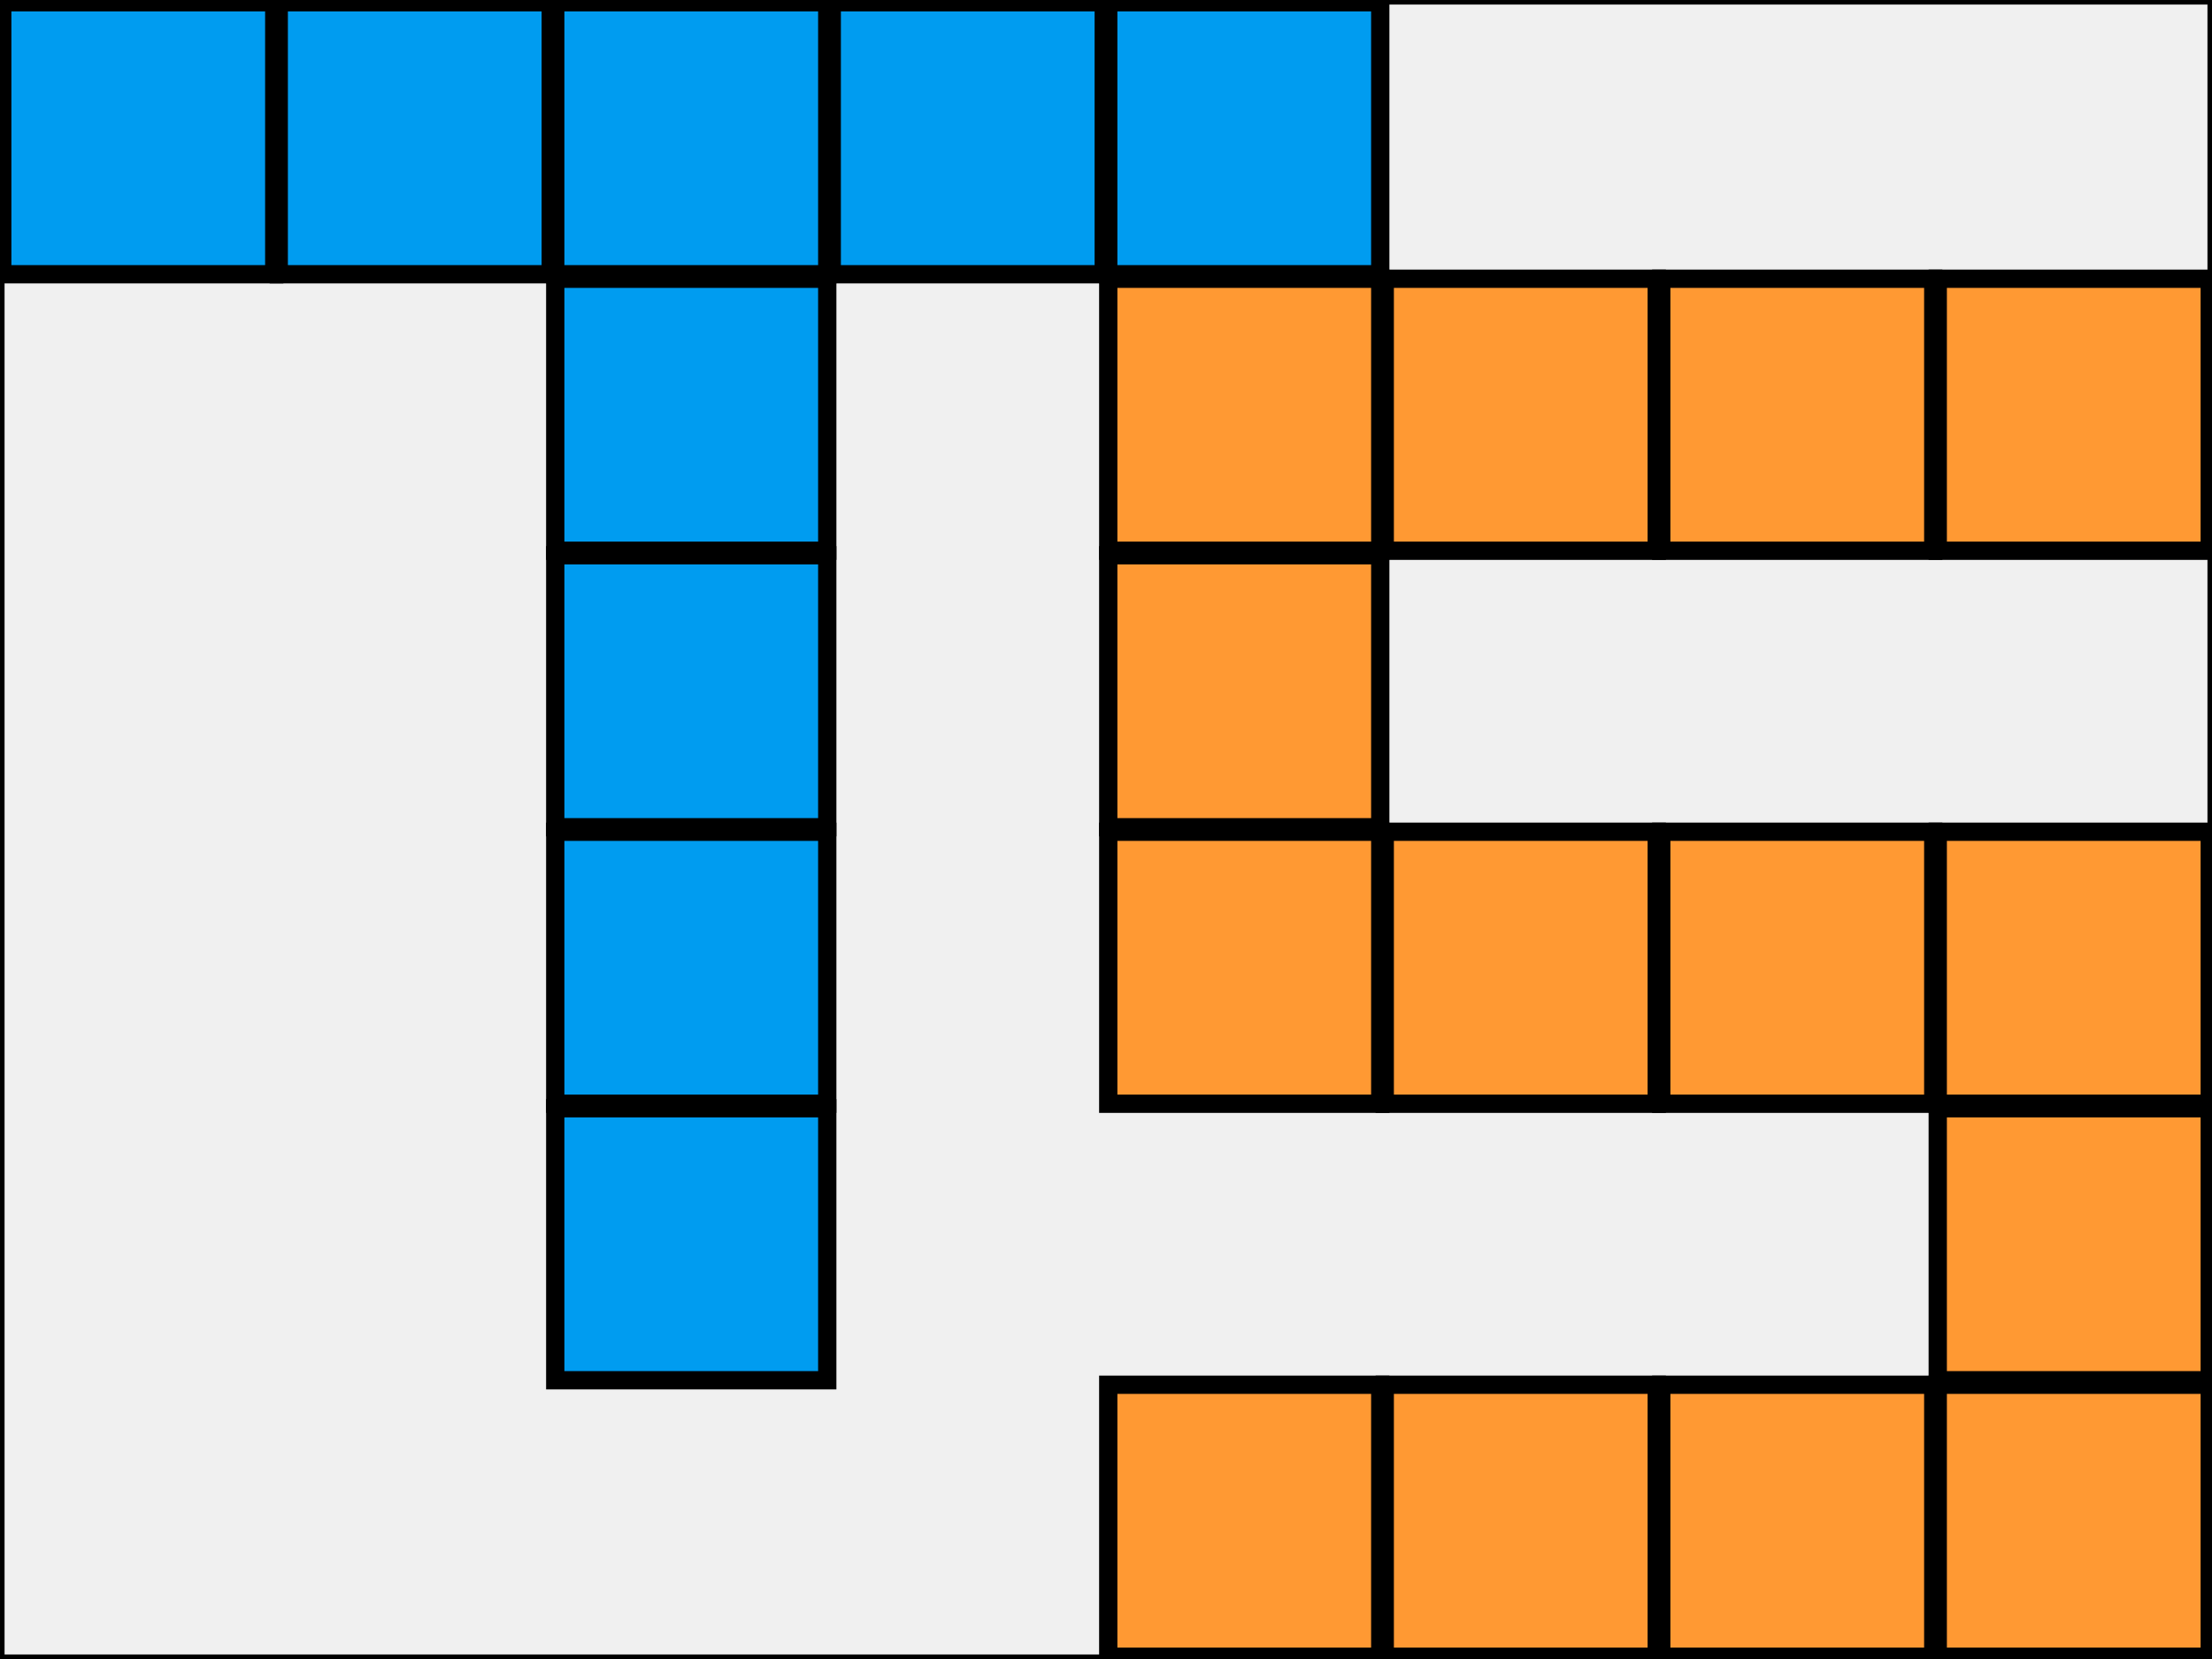
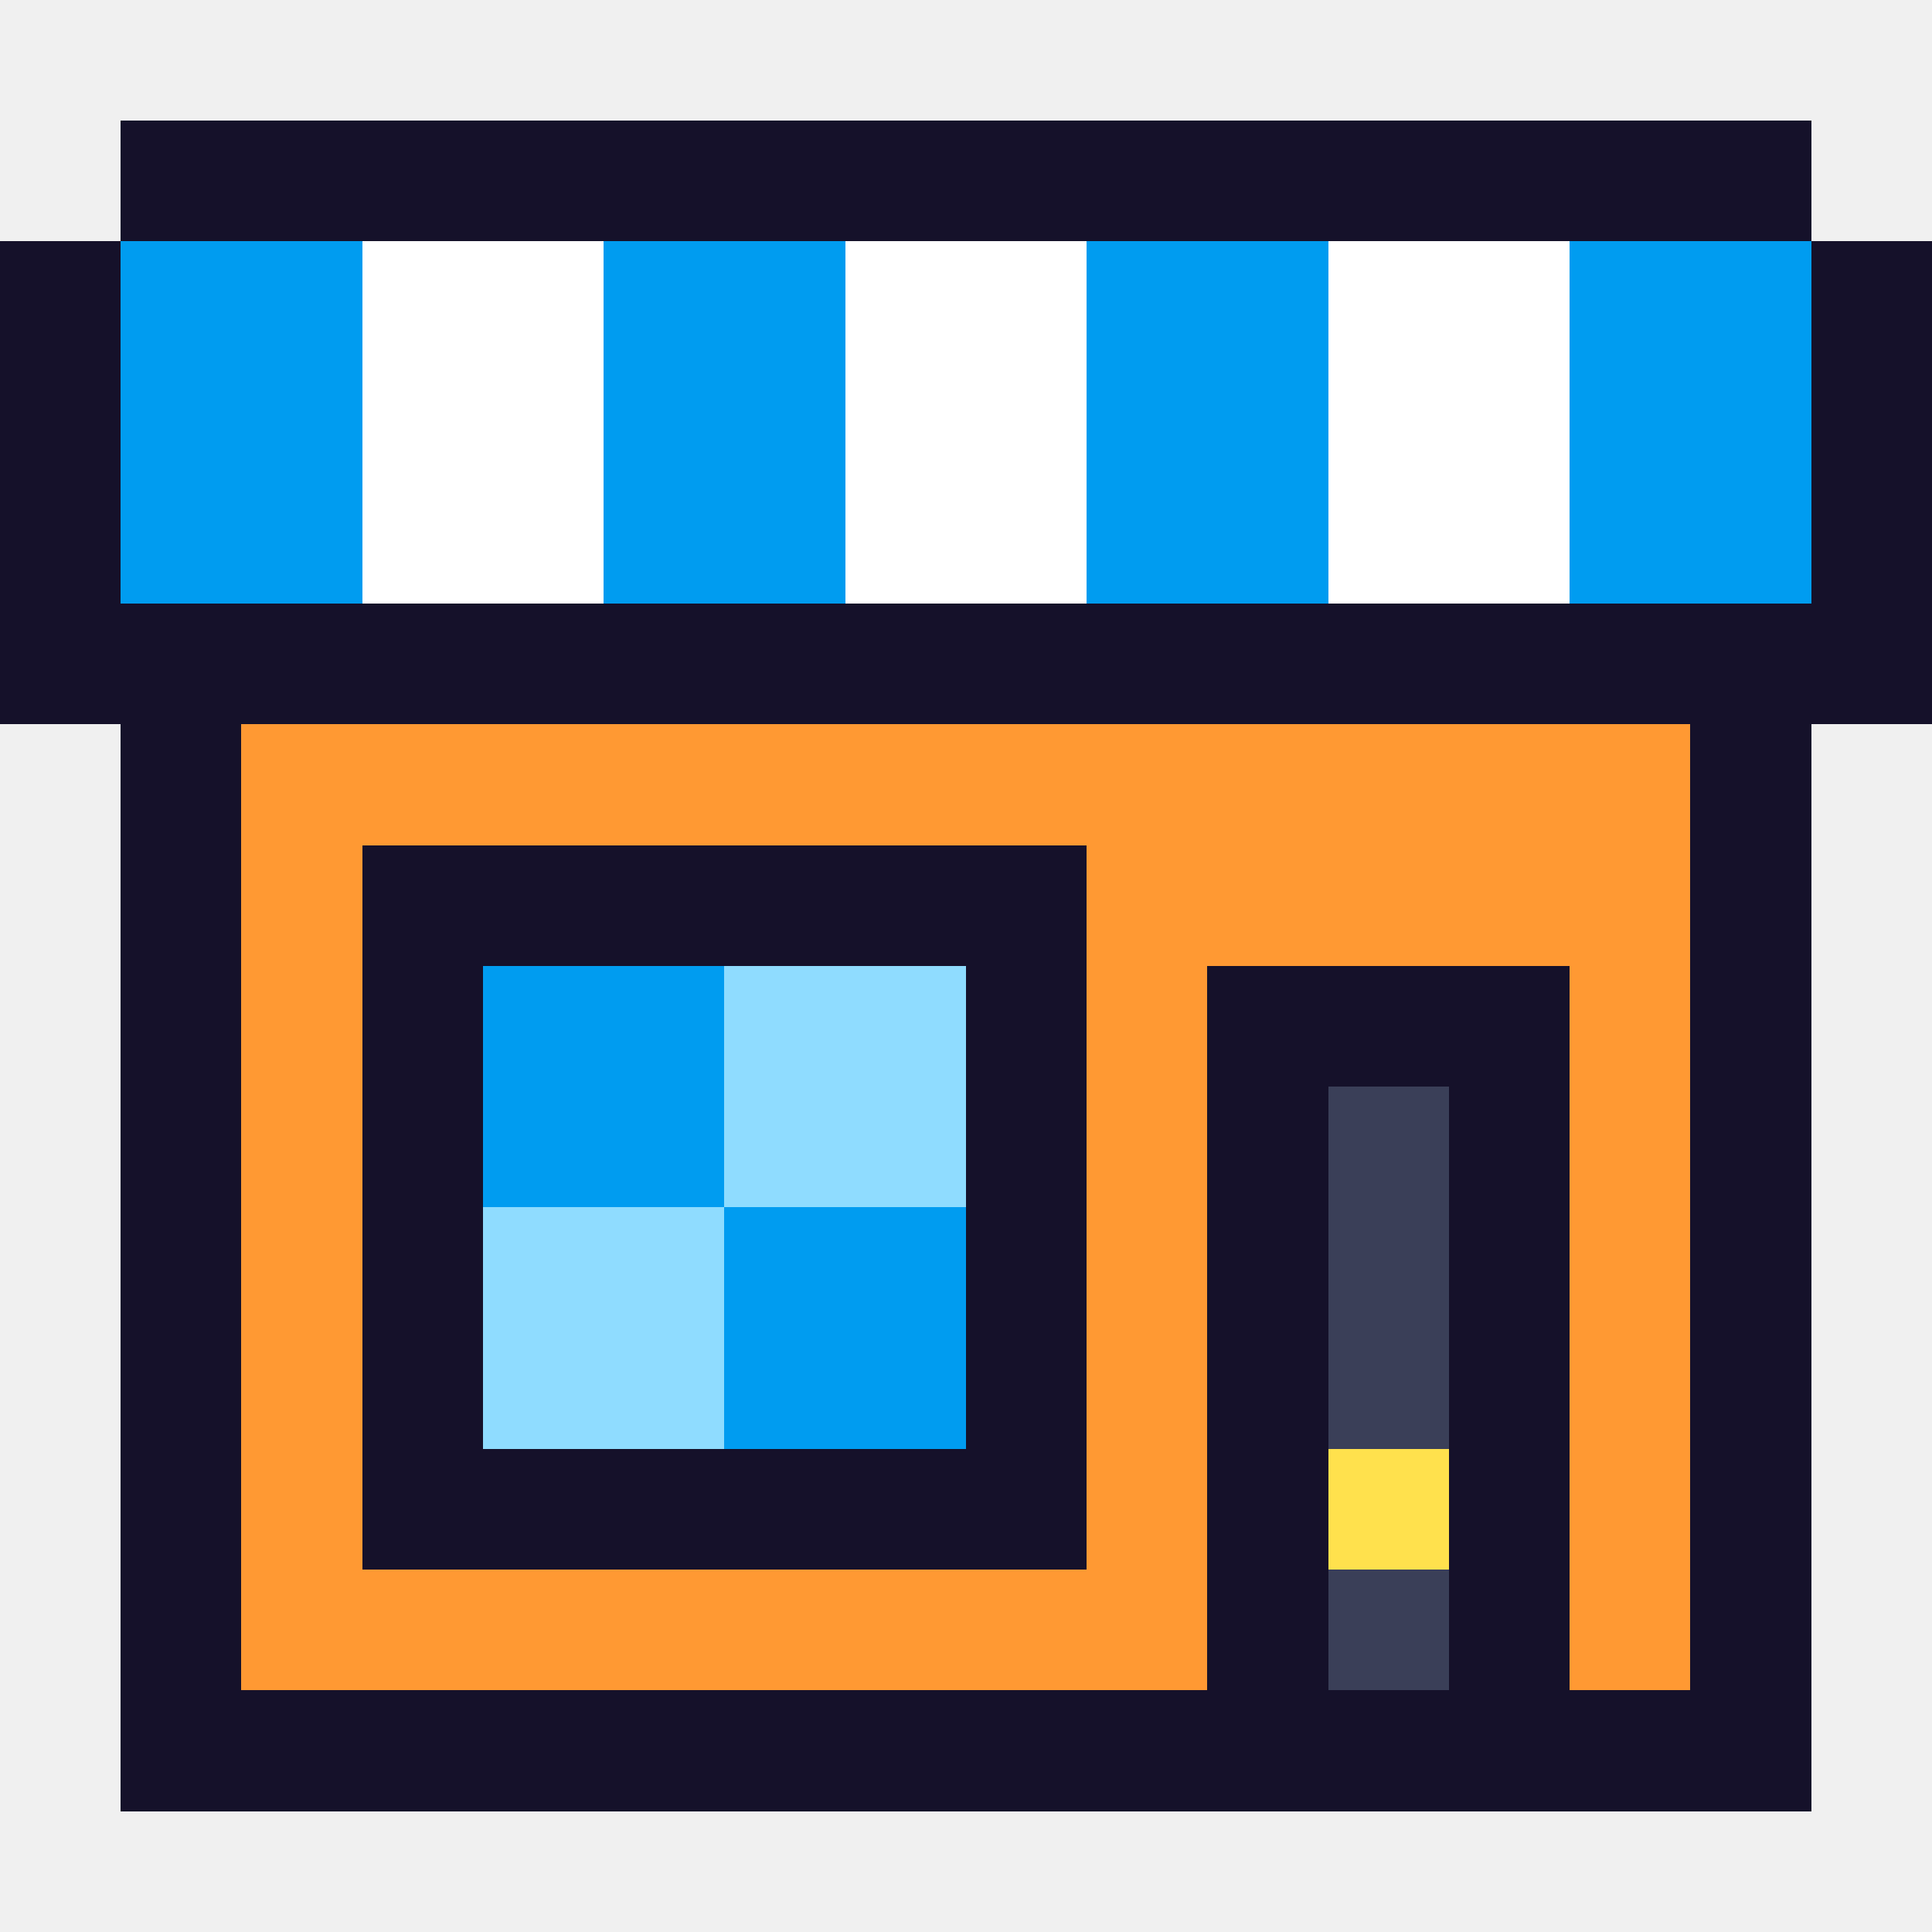
- <svg xmlns="http://www.w3.org/2000/svg" width="128mm" height="96mm" viewBox="0 0 128 96" version="1.1" id="svg8">
-   <defs id="defs2" />
-   <g id="layer1">
-     <rect style="fill:#009cf0;stroke:#000000;stroke-width:1.058;stroke-miterlimit:4;stroke-dasharray:none" id="rect14" width="15.74" height="15.74" x="0.13" y="0.13" />
-     <rect style="fill:#009cf0;stroke:#000000;stroke-width:1.058;stroke-miterlimit:4;stroke-dasharray:none" id="rect35" width="15.74" height="15.74" x="16.13" y="0.13" />
-     <rect style="fill:#009cf0;stroke:#000000;stroke-width:1.058;stroke-miterlimit:4;stroke-dasharray:none" id="rect37" width="15.74" height="15.74" x="32.13" y="0.13" />
-     <rect style="fill:#009cf0;stroke:#000000;stroke-width:1.058;stroke-miterlimit:4;stroke-dasharray:none" id="rect39" width="15.74" height="15.74" x="48.13" y="0.13" />
-     <rect style="fill:#009cf0;stroke:#000000;stroke-width:1.058;stroke-miterlimit:4;stroke-dasharray:none" id="rect41" width="15.74" height="15.74" x="64.13" y="0.13" />
-     <rect style="fill:#009cf0;stroke:#000000;stroke-width:1.058;stroke-miterlimit:4;stroke-dasharray:none" id="rect43" width="15.74" height="15.74" x="32.13" y="16.13" />
-     <rect style="fill:#009cf0;stroke:#000000;stroke-width:1.058;stroke-miterlimit:4;stroke-dasharray:none" id="rect45" width="15.74" height="15.74" x="32.13" y="32.13" />
-     <rect style="fill:#009cf0;stroke:#000000;stroke-width:1.058;stroke-miterlimit:4;stroke-dasharray:none" id="rect47" width="15.74" height="15.74" x="32.13" y="48.13" />
-     <rect style="fill:#009cf0;stroke:#000000;stroke-width:1.058;stroke-miterlimit:4;stroke-dasharray:none" id="rect49" width="15.74" height="15.74" x="32.13" y="64.13" />
-     <rect style="fill:#ff9933;stroke:#000000;stroke-width:1.058;stroke-miterlimit:4;stroke-dasharray:none" id="rect53" width="15.74" height="15.74" x="64.13" y="16.13" />
-     <rect style="fill:#ff9933;stroke:#000000;stroke-width:1.058;stroke-miterlimit:4;stroke-dasharray:none" id="rect55" width="15.74" height="15.74" x="80.13" y="16.13" />
-     <rect style="fill:#ff9933;stroke:#000000;stroke-width:1.058;stroke-miterlimit:4;stroke-dasharray:none" id="rect57" width="15.74" height="15.74" x="96.13" y="16.13" />
-     <rect style="fill:#ff9933;stroke:#000000;stroke-width:1.058;stroke-miterlimit:4;stroke-dasharray:none" id="rect59" width="15.74" height="15.74" x="112.13" y="16.13" />
-     <rect style="fill:#ff9933;stroke:#000000;stroke-width:1.058;stroke-miterlimit:4;stroke-dasharray:none" id="rect63" width="15.74" height="15.74" x="64.13" y="32.13" />
-     <rect style="fill:#ff9933;stroke:#000000;stroke-width:1.058;stroke-miterlimit:4;stroke-dasharray:none" id="rect65" width="15.74" height="15.74" x="64.13" y="48.13" />
-     <rect style="fill:#ff9933;stroke:#000000;stroke-width:1.058;stroke-miterlimit:4;stroke-dasharray:none" id="rect67" width="15.74" height="15.74" x="80.13" y="48.13" />
-     <rect style="fill:#ff9933;stroke:#000000;stroke-width:1.058;stroke-miterlimit:4;stroke-dasharray:none" id="rect69" width="15.74" height="15.74" x="96.13" y="48.13" />
-     <rect style="fill:#ff9933;stroke:#000000;stroke-width:1.058;stroke-miterlimit:4;stroke-dasharray:none" id="rect71" width="15.74" height="15.74" x="112.13" y="48.13" />
-     <rect style="fill:#ff9933;stroke:#000000;stroke-width:1.058;stroke-miterlimit:4;stroke-dasharray:none" id="rect73" width="15.74" height="15.74" x="112.13" y="64.13" />
-     <rect style="fill:#ff9933;stroke:#000000;stroke-width:1.058;stroke-miterlimit:4;stroke-dasharray:none" id="rect75" width="15.74" height="15.74" x="112.13" y="80.13" />
-     <rect style="fill:#ff9933;stroke:#000000;stroke-width:1.058;stroke-miterlimit:4;stroke-dasharray:none" id="rect77" width="15.74" height="15.74" x="96.13" y="80.13" />
-     <rect style="fill:#ff9933;stroke:#000000;stroke-width:1.058;stroke-miterlimit:4;stroke-dasharray:none" id="rect79" width="15.74" height="15.74" x="80.13" y="80.13" />
-     <rect style="fill:#ff9933;stroke:#000000;stroke-width:1.058;stroke-miterlimit:4;stroke-dasharray:none" id="rect81" width="15.74" height="15.74" x="64.13" y="80.13" />
-     <rect style="fill:none;stroke:#000000;stroke-width:0.263" id="rect85" width="127.737" height="95.737" x="0.132" y="0.132" />
-   </g>
+ <svg xmlns="http://www.w3.org/2000/svg" viewBox="0 0 16 16" width="256" height="256" shape-rendering="crispEdges">
+   <rect x="1" y="1" width="14" height="1" fill="#15112a" />
+   <rect x="0" y="2" width="1" height="1" fill="#15112a" />
+   <rect x="1" y="2" width="2" height="1" fill="#009cf0" />
+   <rect x="3" y="2" width="2" height="1" fill="#ffffff" />
+   <rect x="5" y="2" width="2" height="1" fill="#009cf0" />
+   <rect x="7" y="2" width="2" height="1" fill="#ffffff" />
+   <rect x="9" y="2" width="2" height="1" fill="#009cf0" />
+   <rect x="11" y="2" width="2" height="1" fill="#ffffff" />
+   <rect x="13" y="2" width="2" height="1" fill="#009cf0" />
+   <rect x="15" y="2" width="1" height="1" fill="#15112a" />
+   <rect x="0" y="3" width="1" height="1" fill="#15112a" />
+   <rect x="1" y="3" width="2" height="1" fill="#009cf0" />
+   <rect x="3" y="3" width="2" height="1" fill="#ffffff" />
+   <rect x="5" y="3" width="2" height="1" fill="#009cf0" />
+   <rect x="7" y="3" width="2" height="1" fill="#ffffff" />
+   <rect x="9" y="3" width="2" height="1" fill="#009cf0" />
+   <rect x="11" y="3" width="2" height="1" fill="#ffffff" />
+   <rect x="13" y="3" width="2" height="1" fill="#009cf0" />
+   <rect x="15" y="3" width="1" height="1" fill="#15112a" />
+   <rect x="0" y="4" width="1" height="1" fill="#15112a" />
+   <rect x="1" y="4" width="2" height="1" fill="#009cf0" />
+   <rect x="3" y="4" width="2" height="1" fill="#ffffff" />
+   <rect x="5" y="4" width="2" height="1" fill="#009cf0" />
+   <rect x="7" y="4" width="2" height="1" fill="#ffffff" />
+   <rect x="9" y="4" width="2" height="1" fill="#009cf0" />
+   <rect x="11" y="4" width="2" height="1" fill="#ffffff" />
+   <rect x="13" y="4" width="2" height="1" fill="#009cf0" />
+   <rect x="15" y="4" width="1" height="1" fill="#15112a" />
+   <rect x="0" y="5" width="16" height="1" fill="#15112a" />
+   <rect x="1" y="6" width="1" height="1" fill="#15112a" />
+   <rect x="2" y="6" width="12" height="1" fill="#ff9933" />
+   <rect x="14" y="6" width="1" height="1" fill="#15112a" />
+   <rect x="1" y="7" width="1" height="1" fill="#15112a" />
+   <rect x="2" y="7" width="1" height="1" fill="#ff9933" />
+   <rect x="3" y="7" width="6" height="1" fill="#15112a" />
+   <rect x="9" y="7" width="5" height="1" fill="#ff9933" />
+   <rect x="14" y="7" width="1" height="1" fill="#15112a" />
+   <rect x="1" y="8" width="1" height="1" fill="#15112a" />
+   <rect x="2" y="8" width="1" height="1" fill="#ff9933" />
+   <rect x="3" y="8" width="1" height="1" fill="#15112a" />
+   <rect x="4" y="8" width="2" height="1" fill="#009cf0" />
+   <rect x="6" y="8" width="2" height="1" fill="#8fdcff" />
+   <rect x="8" y="8" width="1" height="1" fill="#15112a" />
+   <rect x="9" y="8" width="1" height="1" fill="#ff9933" />
+   <rect x="10" y="8" width="3" height="1" fill="#15112a" />
+   <rect x="13" y="8" width="1" height="1" fill="#ff9933" />
+   <rect x="14" y="8" width="1" height="1" fill="#15112a" />
+   <rect x="1" y="9" width="1" height="1" fill="#15112a" />
+   <rect x="2" y="9" width="1" height="1" fill="#ff9933" />
+   <rect x="3" y="9" width="1" height="1" fill="#15112a" />
+   <rect x="4" y="9" width="2" height="1" fill="#009cf0" />
+   <rect x="6" y="9" width="2" height="1" fill="#8fdcff" />
+   <rect x="8" y="9" width="1" height="1" fill="#15112a" />
+   <rect x="9" y="9" width="1" height="1" fill="#ff9933" />
+   <rect x="10" y="9" width="1" height="1" fill="#15112a" />
+   <rect x="11" y="9" width="1" height="1" fill="#3a3f58" />
+   <rect x="12" y="9" width="1" height="1" fill="#15112a" />
+   <rect x="13" y="9" width="1" height="1" fill="#ff9933" />
+   <rect x="14" y="9" width="1" height="1" fill="#15112a" />
+   <rect x="1" y="10" width="1" height="1" fill="#15112a" />
+   <rect x="2" y="10" width="1" height="1" fill="#ff9933" />
+   <rect x="3" y="10" width="1" height="1" fill="#15112a" />
+   <rect x="4" y="10" width="2" height="1" fill="#8fdcff" />
+   <rect x="6" y="10" width="2" height="1" fill="#009cf0" />
+   <rect x="8" y="10" width="1" height="1" fill="#15112a" />
+   <rect x="9" y="10" width="1" height="1" fill="#ff9933" />
+   <rect x="10" y="10" width="1" height="1" fill="#15112a" />
+   <rect x="11" y="10" width="1" height="1" fill="#3a3f58" />
+   <rect x="12" y="10" width="1" height="1" fill="#15112a" />
+   <rect x="13" y="10" width="1" height="1" fill="#ff9933" />
+   <rect x="14" y="10" width="1" height="1" fill="#15112a" />
+   <rect x="1" y="11" width="1" height="1" fill="#15112a" />
+   <rect x="2" y="11" width="1" height="1" fill="#ff9933" />
+   <rect x="3" y="11" width="1" height="1" fill="#15112a" />
+   <rect x="4" y="11" width="2" height="1" fill="#8fdcff" />
+   <rect x="6" y="11" width="2" height="1" fill="#009cf0" />
+   <rect x="8" y="11" width="1" height="1" fill="#15112a" />
+   <rect x="9" y="11" width="1" height="1" fill="#ff9933" />
+   <rect x="10" y="11" width="1" height="1" fill="#15112a" />
+   <rect x="11" y="11" width="1" height="1" fill="#3a3f58" />
+   <rect x="12" y="11" width="1" height="1" fill="#15112a" />
+   <rect x="13" y="11" width="1" height="1" fill="#ff9933" />
+   <rect x="14" y="11" width="1" height="1" fill="#15112a" />
+   <rect x="1" y="12" width="1" height="1" fill="#15112a" />
+   <rect x="2" y="12" width="1" height="1" fill="#ff9933" />
+   <rect x="3" y="12" width="6" height="1" fill="#15112a" />
+   <rect x="9" y="12" width="1" height="1" fill="#ff9933" />
+   <rect x="10" y="12" width="1" height="1" fill="#15112a" />
+   <rect x="11" y="12" width="1" height="1" fill="#ffe14d" />
+   <rect x="12" y="12" width="1" height="1" fill="#15112a" />
+   <rect x="13" y="12" width="1" height="1" fill="#ff9933" />
+   <rect x="14" y="12" width="1" height="1" fill="#15112a" />
+   <rect x="1" y="13" width="1" height="1" fill="#15112a" />
+   <rect x="2" y="13" width="8" height="1" fill="#ff9933" />
+   <rect x="10" y="13" width="1" height="1" fill="#15112a" />
+   <rect x="11" y="13" width="1" height="1" fill="#3a3f58" />
+   <rect x="12" y="13" width="1" height="1" fill="#15112a" />
+   <rect x="13" y="13" width="1" height="1" fill="#ff9933" />
+   <rect x="14" y="13" width="1" height="1" fill="#15112a" />
+   <rect x="1" y="14" width="14" height="1" fill="#15112a" />
</svg>
